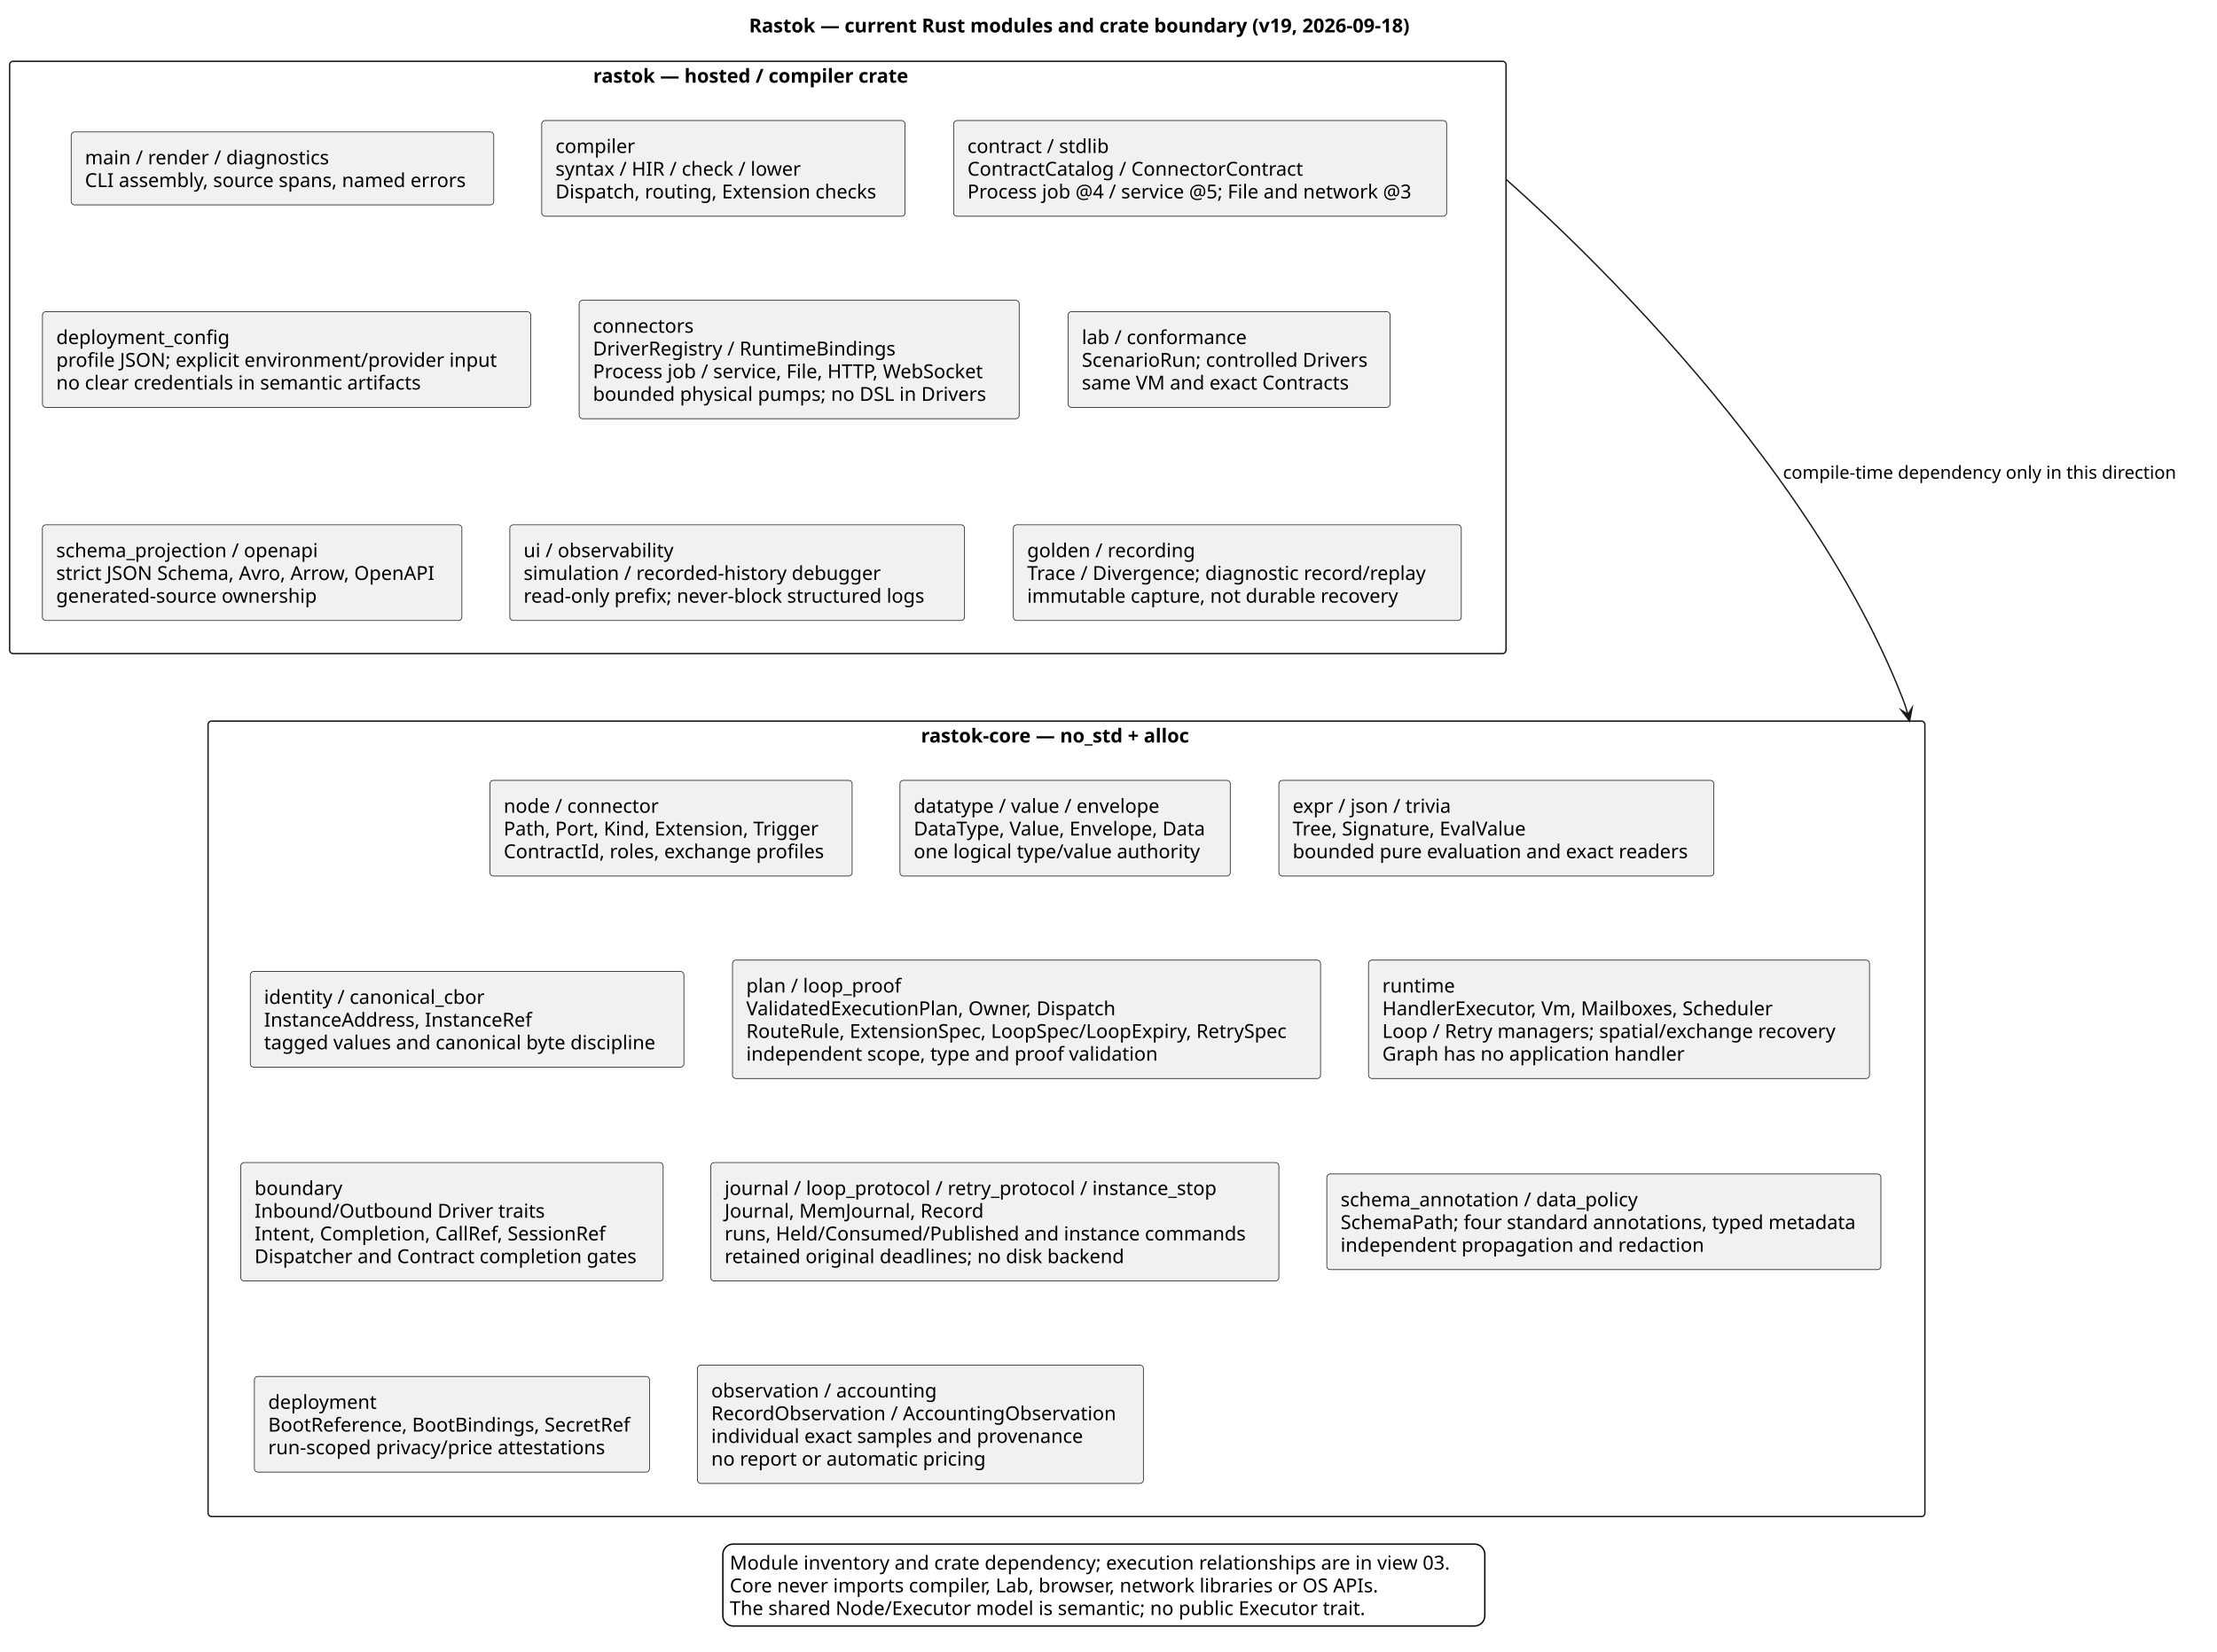
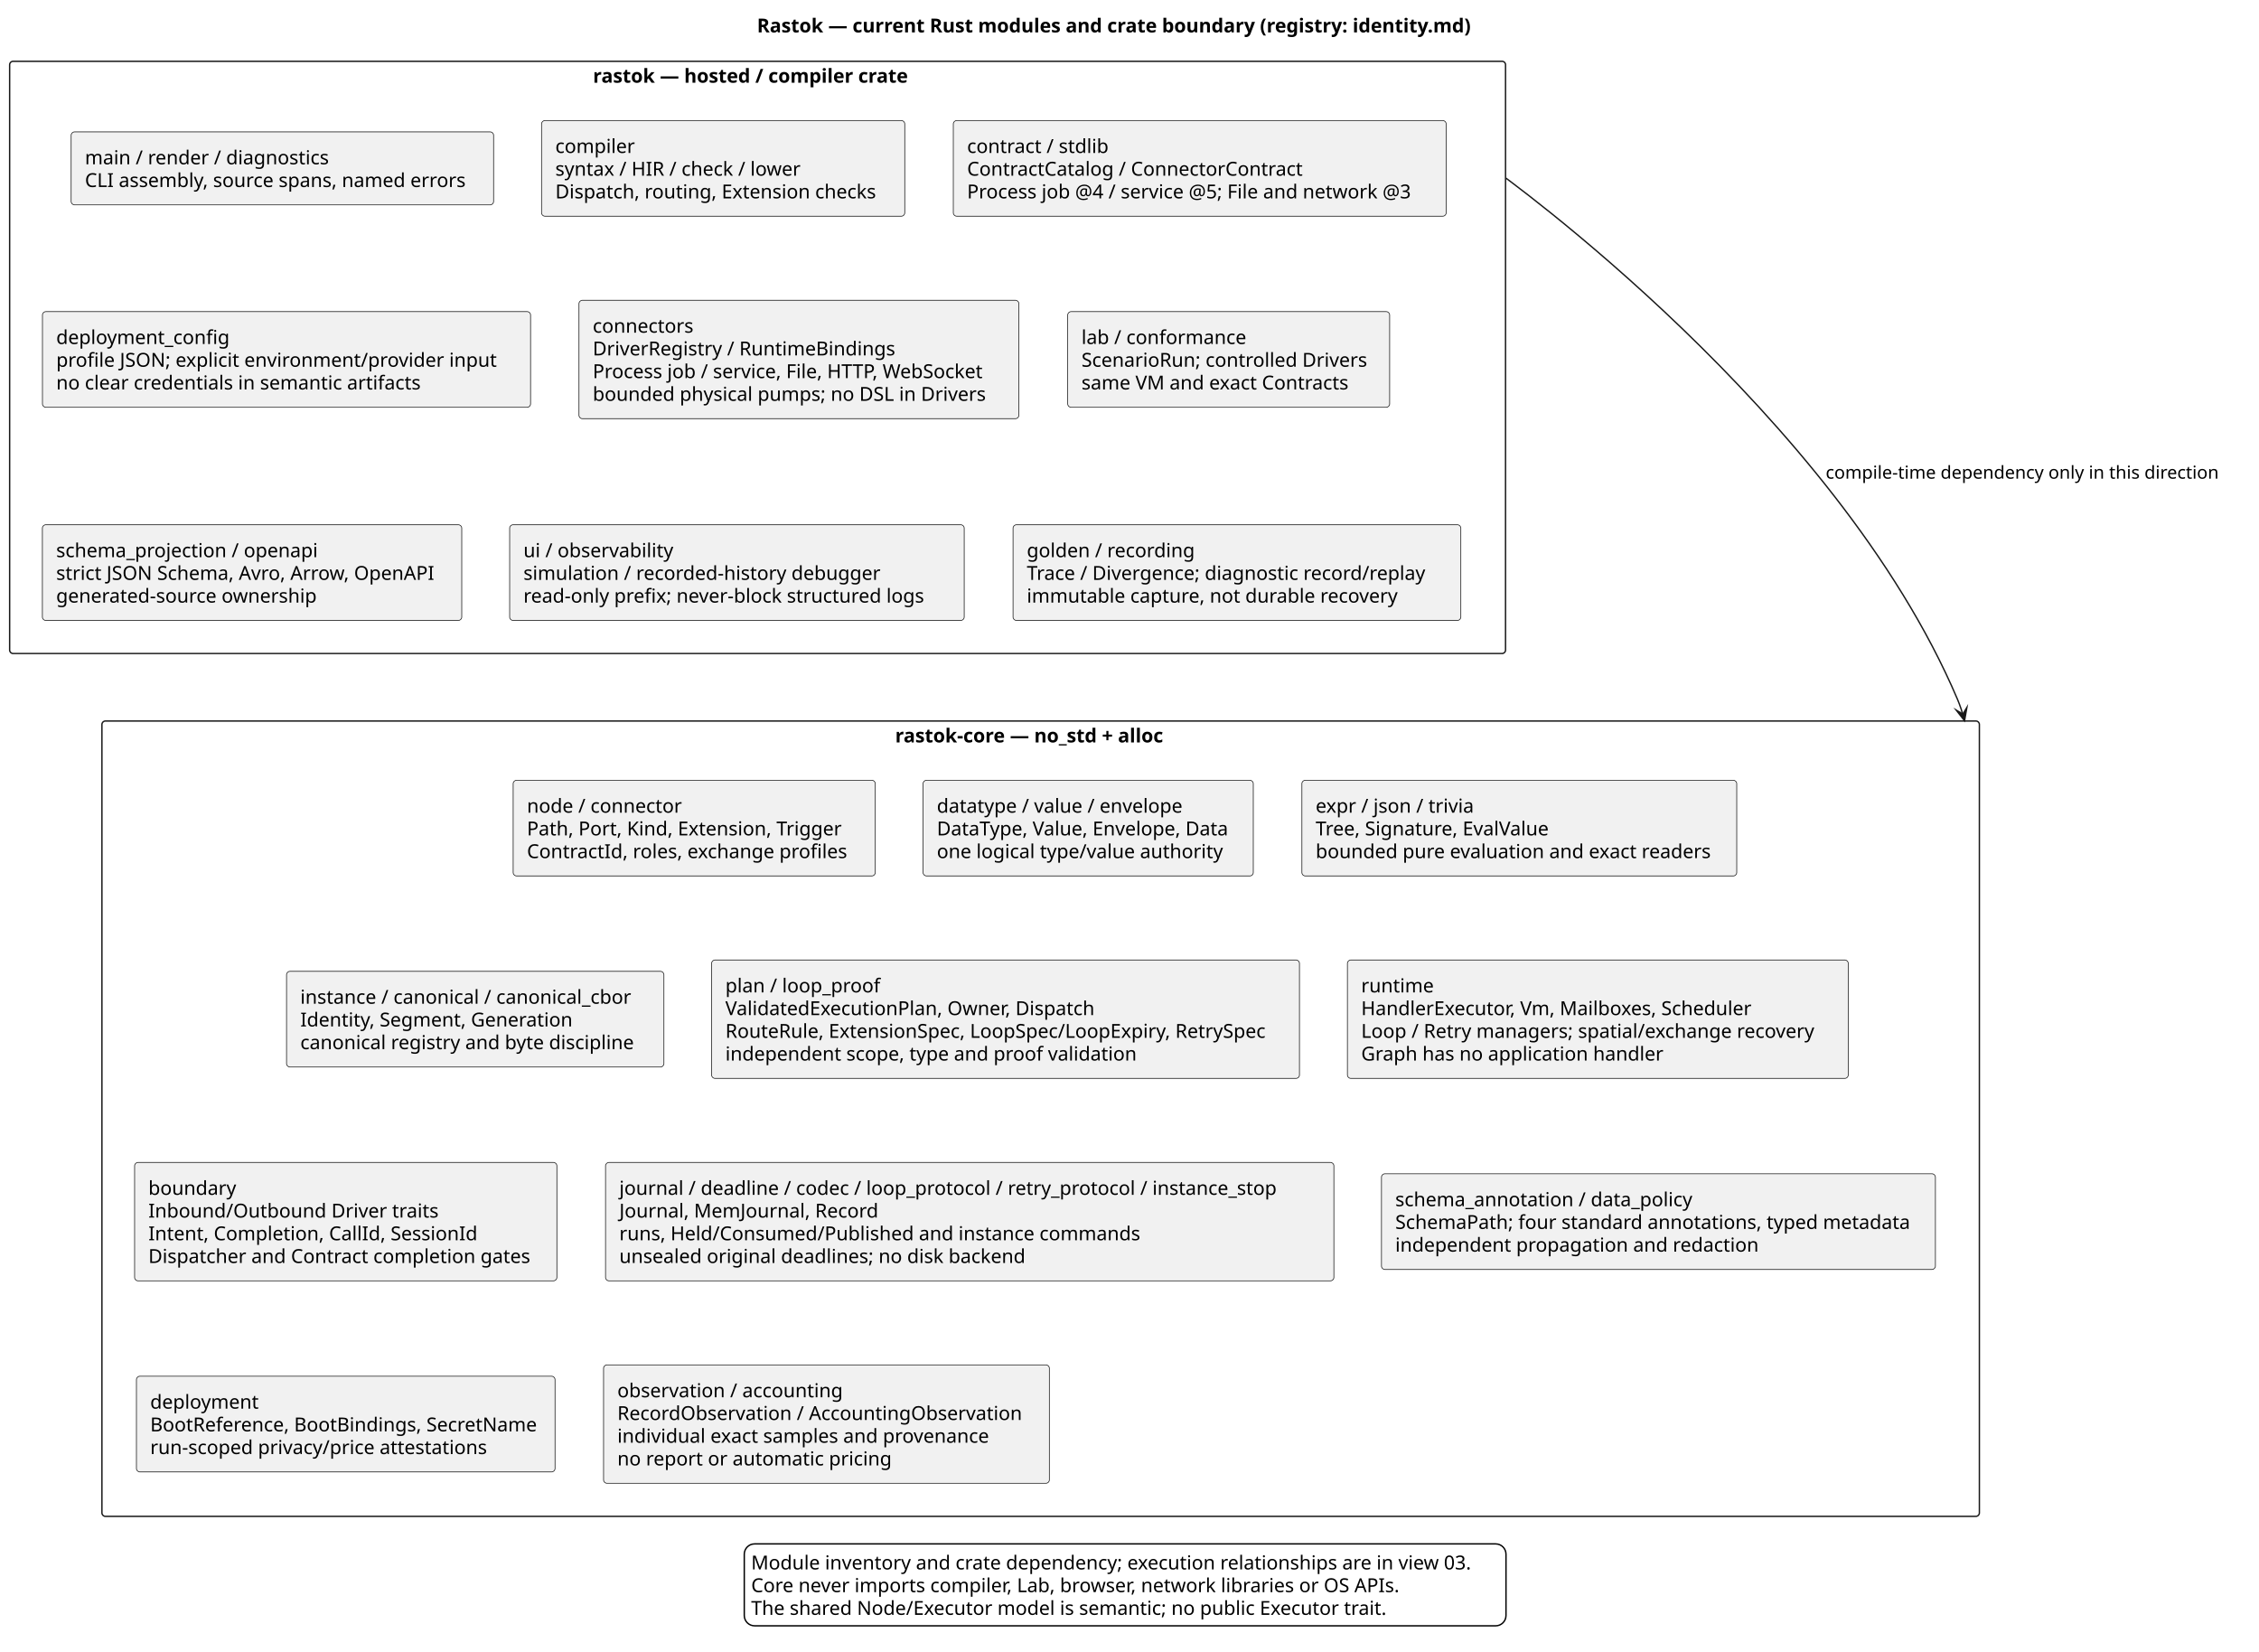
- <svg xmlns="http://www.w3.org/2000/svg" version="1.1" data-diagram-type="DESCRIPTION" style="width:1609px;height:1199px;background:#FFFFFF;" width="1609px" height="1199px" viewBox="0 0 1609 1199" zoomAndPan="magnify" preserveAspectRatio="none" contentStyleType="text/css">
+ <svg xmlns="http://www.w3.org/2000/svg" version="1.1" data-diagram-type="DESCRIPTION" style="width:1640px;height:1199px;background:#FFFFFF;" width="1640px" height="1199px" viewBox="0 0 1640 1199" zoomAndPan="magnify" preserveAspectRatio="none" contentStyleType="text/css">
  <defs />
  <g font-family="sans-serif" lengthAdjust="spacing">
    <g class="title" data-source-line="5">
-       <text x="543.614" y="23.535" fill="#000" font-size="14" textLength="514.999" font-weight="700">Rastok — current Rust modules and crate boundary (v19, 2026-09-18)</text>
+       <text x="549.564" y="23.535" fill="#000" font-size="14" textLength="534.529" font-weight="700">Rastok — current Rust modules and crate boundary (registry: identity.md)</text>
    </g>
    <g class="cluster" data-qualified-name="HOSTED" id="ent0001" data-source-line="7">
      <rect x="7" y="44.488" width="1086" height="429.89" fill="none" style="stroke:#181818;stroke-width:1;" rx="2.5" ry="2.5" />
      <text x="430.491" y="60.023" fill="#000" font-size="14" textLength="239.019" font-weight="700">rastok — hosted / compiler crate</text>
    </g>
    <g class="cluster" data-qualified-name="CORE" id="ent0011" data-source-line="19">
-       <rect x="151" y="523.378" width="1246" height="577.32" fill="none" style="stroke:#181818;stroke-width:1;" rx="2.5" ry="2.5" />
-       <text x="668.395" y="538.913" fill="#000" font-size="14" textLength="211.21" font-weight="700">rastok-core — no_std + alloc</text>
+       <rect x="74" y="523.378" width="1363" height="577.32" fill="none" style="stroke:#181818;stroke-width:1;" rx="2.5" ry="2.5" />
+       <text x="649.895" y="538.913" fill="#000" font-size="14" textLength="211.21" font-weight="700">rastok-core — no_std + alloc</text>
    </g>
    <g class="entity" data-qualified-name="HOSTED.ENTRY" id="ent0002" data-source-line="8">
      <rect x="51.65" y="95.738" width="306.692" height="52.977" fill="#F1F1F1" style="stroke:#181818;stroke-width:0.5;" rx="2.5" ry="2.5" />
      <text x="61.65" y="119.273" fill="#000" font-size="14" textLength="187.831">main / render / diagnostics</text>
      <text x="61.65" y="135.762" fill="#000" font-size="14" textLength="286.692">CLI assembly, source spans, named errors</text>
    </g>
    <g class="entity" data-qualified-name="HOSTED.COMP" id="ent0003" data-source-line="9">
      <rect x="393.15" y="87.488" width="263.694" height="69.465" fill="#F1F1F1" style="stroke:#181818;stroke-width:0.5;" rx="2.5" ry="2.5" />
      <text x="403.15" y="111.023" fill="#000" font-size="14" textLength="59.274">compiler</text>
      <text x="403.15" y="127.512" fill="#000" font-size="14" textLength="192.445">syntax / HIR / check / lower</text>
      <text x="403.15" y="144" fill="#000" font-size="14" textLength="243.694">Dispatch, routing, Extension checks</text>
    </g>
    <g class="entity" data-qualified-name="HOSTED.CATALOG" id="ent0004" data-source-line="10">
      <rect x="692.09" y="87.488" width="357.812" height="69.465" fill="#F1F1F1" style="stroke:#181818;stroke-width:0.5;" rx="2.5" ry="2.5" />
      <text x="702.09" y="111.023" fill="#000" font-size="14" textLength="109.854">contract / stdlib</text>
      <text x="702.09" y="127.512" fill="#000" font-size="14" textLength="254.317">ContractCatalog / ConnectorContract</text>
      <text x="702.09" y="144" fill="#000" font-size="14" textLength="337.812">Process job @4 / service @5; File and network @3</text>
    </g>
    <g class="entity" data-qualified-name="HOSTED.SCHEMA" id="ent0005" data-source-line="11">
      <rect x="30.77" y="380.908" width="304.45" height="69.465" fill="#F1F1F1" style="stroke:#181818;stroke-width:0.5;" rx="2.5" ry="2.5" />
      <text x="40.77" y="404.443" fill="#000" font-size="14" textLength="198.229">schema_projection / openapi</text>
      <text x="40.77" y="420.932" fill="#000" font-size="14" textLength="284.45">strict JSON Schema, Avro, Arrow, OpenAPI</text>
      <text x="40.77" y="437.42" fill="#000" font-size="14" textLength="196.267">generated-source ownership</text>
    </g>
    <g class="entity" data-qualified-name="HOSTED.DRIVERS" id="ent0006" data-source-line="12">
      <rect x="420.32" y="217.958" width="319.366" height="85.953" fill="#F1F1F1" style="stroke:#181818;stroke-width:0.5;" rx="2.5" ry="2.5" />
      <text x="430.32" y="241.493" fill="#000" font-size="14" textLength="74.819">connectors</text>
      <text x="430.32" y="257.982" fill="#000" font-size="14" textLength="226.666">DriverRegistry / RuntimeBindings</text>
      <text x="430.32" y="274.47" fill="#000" font-size="14" textLength="299.366">Process job / service, File, HTTP, WebSocket</text>
      <text x="430.32" y="290.958" fill="#000" font-size="14" textLength="296.372">bounded physical pumps; no DSL in Drivers</text>
    </g>
    <g class="entity" data-qualified-name="HOSTED.CONFIG" id="ent0007" data-source-line="13">
      <rect x="30.82" y="226.198" width="354.366" height="69.465" fill="#F1F1F1" style="stroke:#181818;stroke-width:0.5;" rx="2.5" ry="2.5" />
      <text x="40.82" y="249.733" fill="#000" font-size="14" textLength="129.562">deployment_config</text>
      <text x="40.82" y="266.222" fill="#000" font-size="14" textLength="334.366">profile JSON; explicit environment/provider input</text>
      <text x="40.82" y="282.71" fill="#000" font-size="14" textLength="274.894">no clear credentials in semantic artifacts</text>
    </g>
    <g class="entity" data-qualified-name="HOSTED.LAB" id="ent0008" data-source-line="14">
      <rect x="775.14" y="226.198" width="233.726" height="69.465" fill="#F1F1F1" style="stroke:#181818;stroke-width:0.5;" rx="2.5" ry="2.5" />
      <text x="785.14" y="249.733" fill="#000" font-size="14" textLength="125.187">lab / conformance</text>
      <text x="785.14" y="266.222" fill="#000" font-size="14" textLength="213.726">ScenarioRun; controlled Drivers</text>
      <text x="785.14" y="282.71" fill="#000" font-size="14" textLength="201.64">same VM and exact Contracts</text>
    </g>
    <g class="entity" data-qualified-name="HOSTED.UI" id="ent0009" data-source-line="15">
      <rect x="370" y="380.908" width="330.003" height="69.465" fill="#F1F1F1" style="stroke:#181818;stroke-width:0.5;" rx="2.5" ry="2.5" />
      <text x="380" y="404.443" fill="#000" font-size="14" textLength="115.493">ui / observability</text>
      <text x="380" y="420.932" fill="#000" font-size="14" textLength="272.323">simulation / recorded-history debugger</text>
      <text x="380" y="437.42" fill="#000" font-size="14" textLength="310.003">read-only prefix; never-block structured logs</text>
    </g>
    <g class="entity" data-qualified-name="HOSTED.GOLDEN" id="ent0010" data-source-line="16">
      <rect x="735.46" y="380.908" width="325.081" height="69.465" fill="#F1F1F1" style="stroke:#181818;stroke-width:0.5;" rx="2.5" ry="2.5" />
      <text x="745.46" y="404.443" fill="#000" font-size="14" textLength="128.181">golden / recording</text>
      <text x="745.46" y="420.932" fill="#000" font-size="14" textLength="305.081">Trace / Divergence; diagnostic record/replay</text>
      <text x="745.46" y="437.42" fill="#000" font-size="14" textLength="277.348">immutable capture, not durable recovery</text>
    </g>
    <g class="entity" data-qualified-name="CORE.NODE" id="ent0012" data-source-line="20">
-       <rect x="355.55" y="566.378" width="262.895" height="69.465" fill="#F1F1F1" style="stroke:#181818;stroke-width:0.5;" rx="2.5" ry="2.5" />
-       <text x="365.55" y="589.913" fill="#000" font-size="14" textLength="117.783">node / connector</text>
-       <text x="365.55" y="606.402" fill="#000" font-size="14" textLength="238.807">Path, Port, Kind, Extension, Trigger</text>
-       <text x="365.55" y="622.89" fill="#000" font-size="14" textLength="242.895">ContractId, roles, exchange profiles</text>
+       <rect x="372.55" y="566.378" width="262.895" height="69.465" fill="#F1F1F1" style="stroke:#181818;stroke-width:0.5;" rx="2.5" ry="2.5" />
+       <text x="382.55" y="589.913" fill="#000" font-size="14" textLength="117.783">node / connector</text>
+       <text x="382.55" y="606.402" fill="#000" font-size="14" textLength="238.807">Path, Port, Kind, Extension, Trigger</text>
+       <text x="382.55" y="622.89" fill="#000" font-size="14" textLength="242.895">ContractId, roles, exchange profiles</text>
    </g>
    <g class="entity" data-qualified-name="CORE.DATA" id="ent0013" data-source-line="21">
-       <rect x="653.14" y="566.378" width="239.728" height="69.465" fill="#F1F1F1" style="stroke:#181818;stroke-width:0.5;" rx="2.5" ry="2.5" />
-       <text x="663.14" y="589.913" fill="#000" font-size="14" textLength="187.38">datatype / value / envelope</text>
-       <text x="663.14" y="606.402" fill="#000" font-size="14" textLength="219.728">DataType, Value, Envelope, Data</text>
-       <text x="663.14" y="622.89" fill="#000" font-size="14" textLength="216.036">one logical type/value authority</text>
+       <rect x="670.14" y="566.378" width="239.728" height="69.465" fill="#F1F1F1" style="stroke:#181818;stroke-width:0.5;" rx="2.5" ry="2.5" />
+       <text x="680.14" y="589.913" fill="#000" font-size="14" textLength="187.38">datatype / value / envelope</text>
+       <text x="680.14" y="606.402" fill="#000" font-size="14" textLength="219.728">DataType, Value, Envelope, Data</text>
+       <text x="680.14" y="622.89" fill="#000" font-size="14" textLength="216.036">one logical type/value authority</text>
    </g>
    <g class="entity" data-qualified-name="CORE.EXPR" id="ent0014" data-source-line="22">
-       <rect x="928.15" y="566.378" width="315.695" height="69.465" fill="#F1F1F1" style="stroke:#181818;stroke-width:0.5;" rx="2.5" ry="2.5" />
-       <text x="938.15" y="589.913" fill="#000" font-size="14" textLength="126.048">expr / json / trivia</text>
-       <text x="938.15" y="606.402" fill="#000" font-size="14" textLength="176.121">Tree, Signature, EvalValue</text>
-       <text x="938.15" y="622.89" fill="#000" font-size="14" textLength="295.695">bounded pure evaluation and exact readers</text>
+       <rect x="945.15" y="566.378" width="315.695" height="69.465" fill="#F1F1F1" style="stroke:#181818;stroke-width:0.5;" rx="2.5" ry="2.5" />
+       <text x="955.15" y="589.913" fill="#000" font-size="14" textLength="126.048">expr / json / trivia</text>
+       <text x="955.15" y="606.402" fill="#000" font-size="14" textLength="176.121">Tree, Signature, EvalValue</text>
+       <text x="955.15" y="622.89" fill="#000" font-size="14" textLength="295.695">bounded pure evaluation and exact readers</text>
    </g>
    <g class="entity" data-qualified-name="CORE.IDENTITY" id="ent0015" data-source-line="23">
-       <rect x="181.64" y="705.078" width="314.711" height="69.465" fill="#F1F1F1" style="stroke:#181818;stroke-width:0.5;" rx="2.5" ry="2.5" />
-       <text x="191.64" y="728.613" fill="#000" font-size="14" textLength="168.567">identity / canonical_cbor</text>
-       <text x="191.64" y="745.102" fill="#000" font-size="14" textLength="198.714">InstanceAddress, InstanceRef</text>
-       <text x="191.64" y="761.59" fill="#000" font-size="14" textLength="294.711">tagged values and canonical byte discipline</text>
+       <rect x="208.02" y="705.078" width="273.962" height="69.465" fill="#F1F1F1" style="stroke:#181818;stroke-width:0.5;" rx="2.5" ry="2.5" />
+       <text x="218.02" y="728.613" fill="#000" font-size="14" textLength="253.962">instance / canonical / canonical_cbor</text>
+       <text x="218.02" y="745.102" fill="#000" font-size="14" textLength="202.187">Identity, Segment, Generation</text>
+       <text x="218.02" y="761.59" fill="#000" font-size="14" textLength="252.314">canonical registry and byte discipline</text>
    </g>
    <g class="entity" data-qualified-name="CORE.PLAN" id="ent0016" data-source-line="24">
-       <rect x="531.61" y="696.838" width="426.779" height="85.953" fill="#F1F1F1" style="stroke:#181818;stroke-width:0.5;" rx="2.5" ry="2.5" />
-       <text x="541.61" y="720.373" fill="#000" font-size="14" textLength="119.424">plan / loop_proof</text>
-       <text x="541.61" y="736.862" fill="#000" font-size="14" textLength="278.886">ValidatedExecutionPlan, Owner, Dispatch</text>
-       <text x="541.61" y="753.35" fill="#000" font-size="14" textLength="406.779">RouteRule, ExtensionSpec, LoopSpec/LoopExpiry, RetrySpec</text>
-       <text x="541.61" y="769.838" fill="#000" font-size="14" textLength="308.745">independent scope, type and proof validation</text>
+       <rect x="516.61" y="696.838" width="426.779" height="85.953" fill="#F1F1F1" style="stroke:#181818;stroke-width:0.5;" rx="2.5" ry="2.5" />
+       <text x="526.61" y="720.373" fill="#000" font-size="14" textLength="119.424">plan / loop_proof</text>
+       <text x="526.61" y="736.862" fill="#000" font-size="14" textLength="278.886">ValidatedExecutionPlan, Owner, Dispatch</text>
+       <text x="526.61" y="753.35" fill="#000" font-size="14" textLength="406.779">RouteRule, ExtensionSpec, LoopSpec/LoopExpiry, RetrySpec</text>
+       <text x="526.61" y="769.838" fill="#000" font-size="14" textLength="308.745">independent scope, type and proof validation</text>
    </g>
    <g class="entity" data-qualified-name="CORE.VM" id="ent0017" data-source-line="25">
-       <rect x="993.2" y="696.838" width="363.608" height="85.953" fill="#F1F1F1" style="stroke:#181818;stroke-width:0.5;" rx="2.5" ry="2.5" />
-       <text x="1003.2" y="720.373" fill="#000" font-size="14" textLength="53.259">runtime</text>
-       <text x="1003.2" y="736.862" fill="#000" font-size="14" textLength="296.386">HandlerExecutor, Vm, Mailboxes, Scheduler</text>
-       <text x="1003.2" y="753.35" fill="#000" font-size="14" textLength="343.608">Loop / Retry managers; spatial/exchange recovery</text>
-       <text x="1003.2" y="769.838" fill="#000" font-size="14" textLength="226.058">Graph has no application handler</text>
+       <rect x="978.2" y="696.838" width="363.608" height="85.953" fill="#F1F1F1" style="stroke:#181818;stroke-width:0.5;" rx="2.5" ry="2.5" />
+       <text x="988.2" y="720.373" fill="#000" font-size="14" textLength="53.259">runtime</text>
+       <text x="988.2" y="736.862" fill="#000" font-size="14" textLength="296.386">HandlerExecutor, Vm, Mailboxes, Scheduler</text>
+       <text x="988.2" y="753.35" fill="#000" font-size="14" textLength="343.608">Loop / Retry managers; spatial/exchange recovery</text>
+       <text x="988.2" y="769.838" fill="#000" font-size="14" textLength="226.058">Graph has no application handler</text>
    </g>
    <g class="entity" data-qualified-name="CORE.BOUNDARY" id="ent0018" data-source-line="26">
-       <rect x="174.72" y="843.788" width="306.569" height="85.953" fill="#F1F1F1" style="stroke:#181818;stroke-width:0.5;" rx="2.5" ry="2.5" />
-       <text x="184.72" y="867.323" fill="#000" font-size="14" textLength="64.374">boundary</text>
-       <text x="184.72" y="883.812" fill="#000" font-size="14" textLength="217.075">Inbound/Outbound Driver traits</text>
-       <text x="184.72" y="900.3" fill="#000" font-size="14" textLength="264.906">Intent, Completion, CallRef, SessionRef</text>
-       <text x="184.72" y="916.788" fill="#000" font-size="14" textLength="286.569">Dispatcher and Contract completion gates</text>
+       <rect x="97.72" y="843.788" width="306.569" height="85.953" fill="#F1F1F1" style="stroke:#181818;stroke-width:0.5;" rx="2.5" ry="2.5" />
+       <text x="107.72" y="867.323" fill="#000" font-size="14" textLength="64.374">boundary</text>
+       <text x="107.72" y="883.812" fill="#000" font-size="14" textLength="217.075">Inbound/Outbound Driver traits</text>
+       <text x="107.72" y="900.3" fill="#000" font-size="14" textLength="246.996">Intent, Completion, CallId, SessionId</text>
+       <text x="107.72" y="916.788" fill="#000" font-size="14" textLength="286.569">Dispatcher and Contract completion gates</text>
    </g>
    <g class="entity" data-qualified-name="CORE.JOURNAL" id="ent0019" data-source-line="27">
-       <rect x="515.86" y="843.788" width="412.28" height="85.953" fill="#F1F1F1" style="stroke:#181818;stroke-width:0.5;" rx="2.5" ry="2.5" />
-       <text x="525.86" y="867.323" fill="#000" font-size="14" textLength="379.08">journal / loop_protocol / retry_protocol / instance_stop</text>
-       <text x="525.86" y="883.812" fill="#000" font-size="14" textLength="193.286">Journal, MemJournal, Record</text>
-       <text x="525.86" y="900.3" fill="#000" font-size="14" textLength="392.28">runs, Held/Consumed/Published and instance commands</text>
-       <text x="525.86" y="916.788" fill="#000" font-size="14" textLength="301.574">retained original deadlines; no disk backend</text>
+       <rect x="439.61" y="843.788" width="528.771" height="85.953" fill="#F1F1F1" style="stroke:#181818;stroke-width:0.5;" rx="2.5" ry="2.5" />
+       <text x="449.61" y="867.323" fill="#000" font-size="14" textLength="508.771">journal / deadline / codec / loop_protocol / retry_protocol / instance_stop</text>
+       <text x="449.61" y="883.812" fill="#000" font-size="14" textLength="193.286">Journal, MemJournal, Record</text>
+       <text x="449.61" y="900.3" fill="#000" font-size="14" textLength="392.28">runs, Held/Consumed/Published and instance commands</text>
+       <text x="449.61" y="916.788" fill="#000" font-size="14" textLength="306.435">unsealed original deadlines; no disk backend</text>
    </g>
    <g class="entity" data-qualified-name="CORE.POLICY" id="ent0020" data-source-line="28">
-       <rect x="962.93" y="852.038" width="402.149" height="69.465" fill="#F1F1F1" style="stroke:#181818;stroke-width:0.5;" rx="2.5" ry="2.5" />
-       <text x="972.93" y="875.573" fill="#000" font-size="14" textLength="224.547">schema_annotation / data_policy</text>
-       <text x="972.93" y="892.062" fill="#000" font-size="14" textLength="382.149">SchemaPath; four standard annotations, typed metadata</text>
-       <text x="972.93" y="908.55" fill="#000" font-size="14" textLength="270.231">independent propagation and redaction</text>
+       <rect x="1002.93" y="852.038" width="402.149" height="69.465" fill="#F1F1F1" style="stroke:#181818;stroke-width:0.5;" rx="2.5" ry="2.5" />
+       <text x="1012.93" y="875.573" fill="#000" font-size="14" textLength="224.547">schema_annotation / data_policy</text>
+       <text x="1012.93" y="892.062" fill="#000" font-size="14" textLength="382.149">SchemaPath; four standard annotations, typed metadata</text>
+       <text x="1012.93" y="908.55" fill="#000" font-size="14" textLength="270.231">independent propagation and redaction</text>
    </g>
    <g class="entity" data-qualified-name="CORE.DEPLOY" id="ent0021" data-source-line="29">
-       <rect x="184.62" y="998.988" width="286.759" height="69.465" fill="#F1F1F1" style="stroke:#181818;stroke-width:0.5;" rx="2.5" ry="2.5" />
-       <text x="194.62" y="1022.523" fill="#000" font-size="14" textLength="80.179">deployment</text>
-       <text x="194.62" y="1039.012" fill="#000" font-size="14" textLength="266.759">BootReference, BootBindings, SecretRef</text>
-       <text x="194.62" y="1055.5" fill="#000" font-size="14" textLength="257.161">run-scoped privacy/price attestations</text>
+       <rect x="99.05" y="998.988" width="303.903" height="69.465" fill="#F1F1F1" style="stroke:#181818;stroke-width:0.5;" rx="2.5" ry="2.5" />
+       <text x="109.05" y="1022.523" fill="#000" font-size="14" textLength="80.179">deployment</text>
+       <text x="109.05" y="1039.012" fill="#000" font-size="14" textLength="283.903">BootReference, BootBindings, SecretName</text>
+       <text x="109.05" y="1055.5" fill="#000" font-size="14" textLength="257.161">run-scoped privacy/price attestations</text>
    </g>
    <g class="entity" data-qualified-name="CORE.REPORT" id="ent0022" data-source-line="30">
-       <rect x="506.18" y="990.748" width="323.646" height="85.953" fill="#F1F1F1" style="stroke:#181818;stroke-width:0.5;" rx="2.5" ry="2.5" />
-       <text x="516.18" y="1014.283" fill="#000" font-size="14" textLength="170.577">observation / accounting</text>
-       <text x="516.18" y="1030.772" fill="#000" font-size="14" textLength="303.646">RecordObservation / AccountingObservation</text>
-       <text x="516.18" y="1047.26" fill="#000" font-size="14" textLength="279.638">individual exact samples and provenance</text>
-       <text x="516.18" y="1063.748" fill="#000" font-size="14" textLength="205.974">no report or automatic pricing</text>
+       <rect x="438.18" y="990.748" width="323.646" height="85.953" fill="#F1F1F1" style="stroke:#181818;stroke-width:0.5;" rx="2.5" ry="2.5" />
+       <text x="448.18" y="1014.283" fill="#000" font-size="14" textLength="170.577">observation / accounting</text>
+       <text x="448.18" y="1030.772" fill="#000" font-size="14" textLength="303.646">RecordObservation / AccountingObservation</text>
+       <text x="448.18" y="1047.26" fill="#000" font-size="14" textLength="279.638">individual exact samples and provenance</text>
+       <text x="448.18" y="1063.748" fill="#000" font-size="14" textLength="205.974">no report or automatic pricing</text>
    </g>
    <g class="link" data-entity-1="ent0001" data-entity-2="ent0011" id="lnk42" data-source-line="53" data-link-type="dependency">
-       <path d="M1093.18,130.317 C1093.531,130.626 1093.892,130.945 1094.263,131.273 C1095.005,131.929 1095.789,132.624 1096.612,133.357 C1103.199,139.22 1112.333,147.511 1123.348,157.92 C1145.379,178.737 1174.936,208.028 1206.691,243.323 C1270.202,313.913 1342.51,408.518 1381,507.378 C1382.818,512.046 1384.312,516.943 1385.536,521.945 C1385.612,522.258 1385.687,522.571 1385.762,522.884 C1385.799,523.041 1384.698,518.329 1384.735,518.486" style="stroke:#181818;stroke-width:1;" fill="none" id="HOSTED-to-CORE" />
-       <polygon points="1385.873,523.354,1387.72,513.68,1384.735,518.486,1379.93,515.5,1385.873,523.354" fill="#181818" style="stroke:#181818;stroke-width:1;stroke-linejoin:miter;stroke-miterlimit:10;" />
-       <text x="1293.98" y="347.477" fill="#000" font-size="13" textLength="299.248">compile-time dependency only in this direction</text>
+       <path d="M1093.226,129.249 C1093.605,129.531 1093.997,129.823 1094.4,130.125 C1095.206,130.728 1096.061,131.369 1096.962,132.048 C1104.17,137.478 1114.358,145.319 1126.752,155.298 C1151.54,175.258 1185.153,203.773 1221.401,238.676 C1293.898,308.481 1376.935,403.833 1421,507.378 C1422.961,511.987 1424.565,516.839 1425.869,521.809 C1425.95,522.119 1426.03,522.43 1426.11,522.742 C1426.149,522.898 1424.975,518.203 1425.014,518.359" style="stroke:#181818;stroke-width:1;" fill="none" id="HOSTED-to-CORE" />
+       <polygon points="1426.227,523.209,1427.924,513.508,1425.014,518.359,1420.163,515.449,1426.227,523.209" fill="#181818" style="stroke:#181818;stroke-width:1;stroke-linejoin:miter;stroke-miterlimit:10;" />
+       <text x="1325.41" y="347.477" fill="#000" font-size="13" textLength="299.248">compile-time dependency only in this direction</text>
    </g>
    <g class="legend" data-source-line="55">
-       <rect x="524.614" y="1120.698" width="552.999" height="59.465" fill="none" style="stroke:#000;stroke-width:1;" rx="7.5" ry="7.5" />
-       <text x="529.614" y="1139.233" fill="#000" font-size="14" textLength="542.999">Module inventory and crate dependency; execution relationships are in view 03.</text>
-       <text x="529.614" y="1155.722" fill="#000" font-size="14" textLength="493.008">Core never imports compiler, Lab, browser, network libraries or OS APIs.</text>
-       <text x="529.614" y="1172.21" fill="#000" font-size="14" textLength="482.891">The shared Node/Executor model is semantic; no public Executor trait.</text>
+       <rect x="540.329" y="1120.698" width="552.999" height="59.465" fill="none" style="stroke:#000;stroke-width:1;" rx="7.5" ry="7.5" />
+       <text x="545.329" y="1139.233" fill="#000" font-size="14" textLength="542.999">Module inventory and crate dependency; execution relationships are in view 03.</text>
+       <text x="545.329" y="1155.722" fill="#000" font-size="14" textLength="493.008">Core never imports compiler, Lab, browser, network libraries or OS APIs.</text>
+       <text x="545.329" y="1172.21" fill="#000" font-size="14" textLength="482.891">The shared Node/Executor model is semantic; no public Executor trait.</text>
    </g>
  </g>
</svg>
